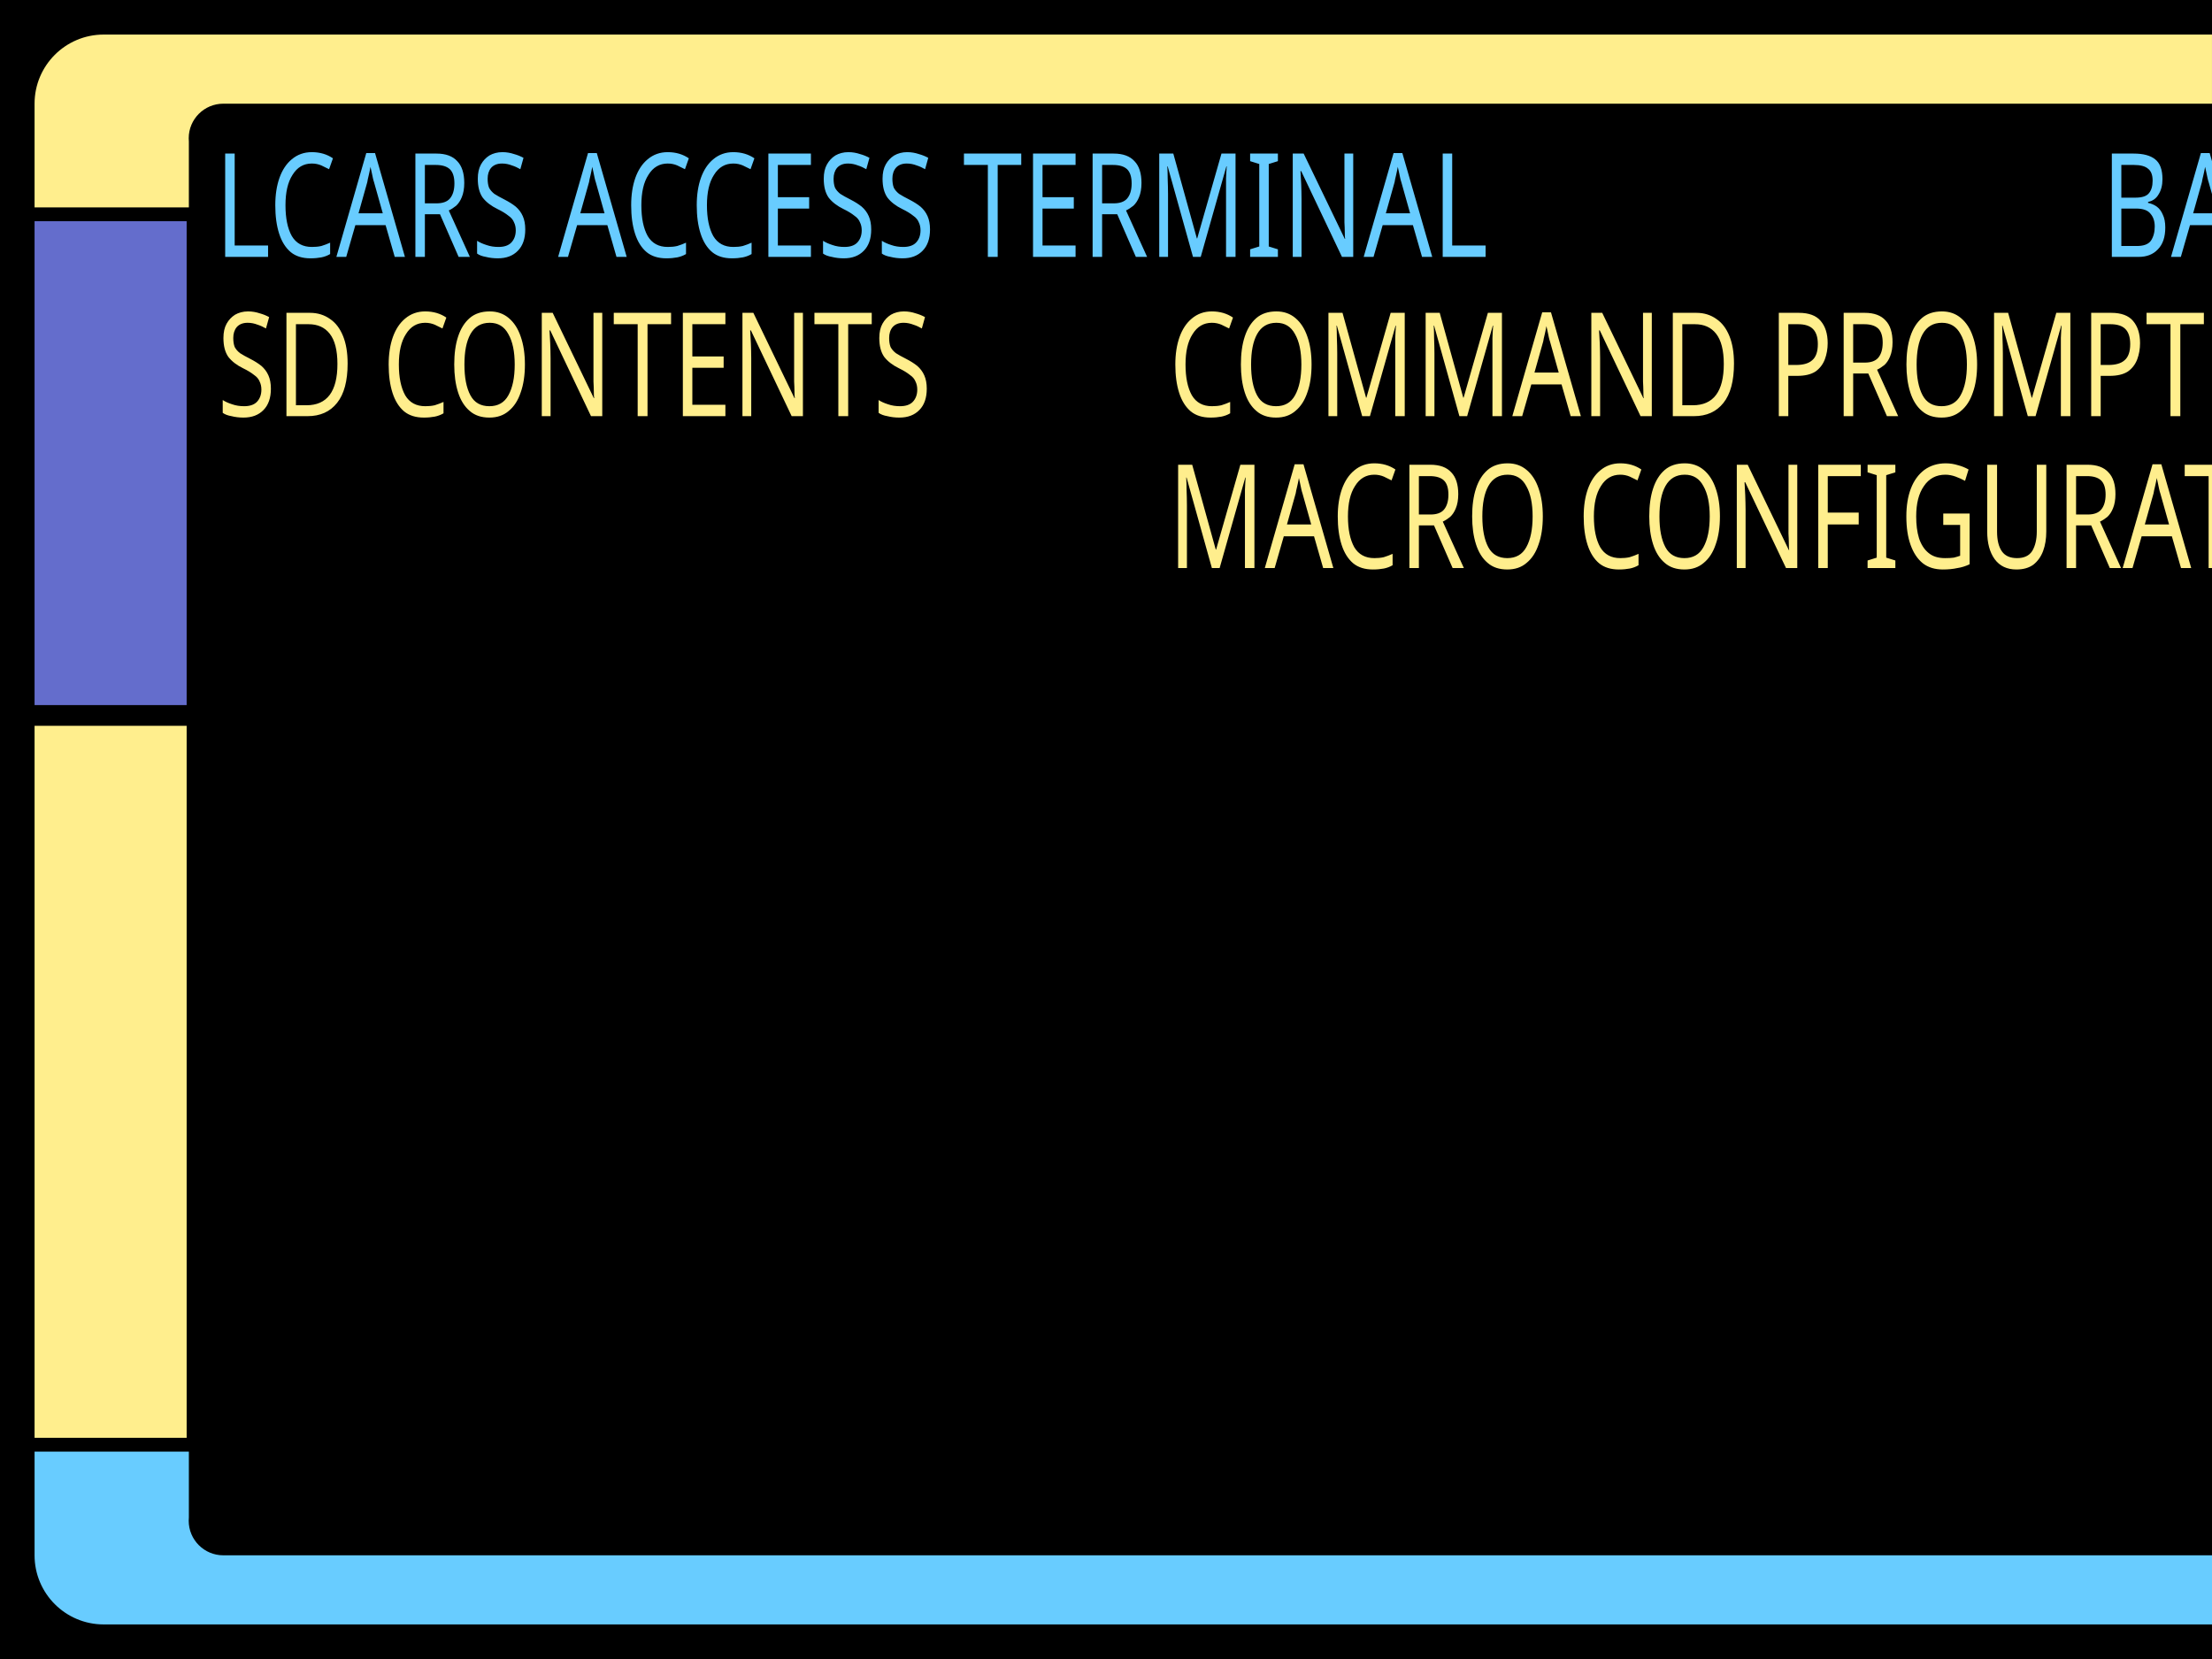
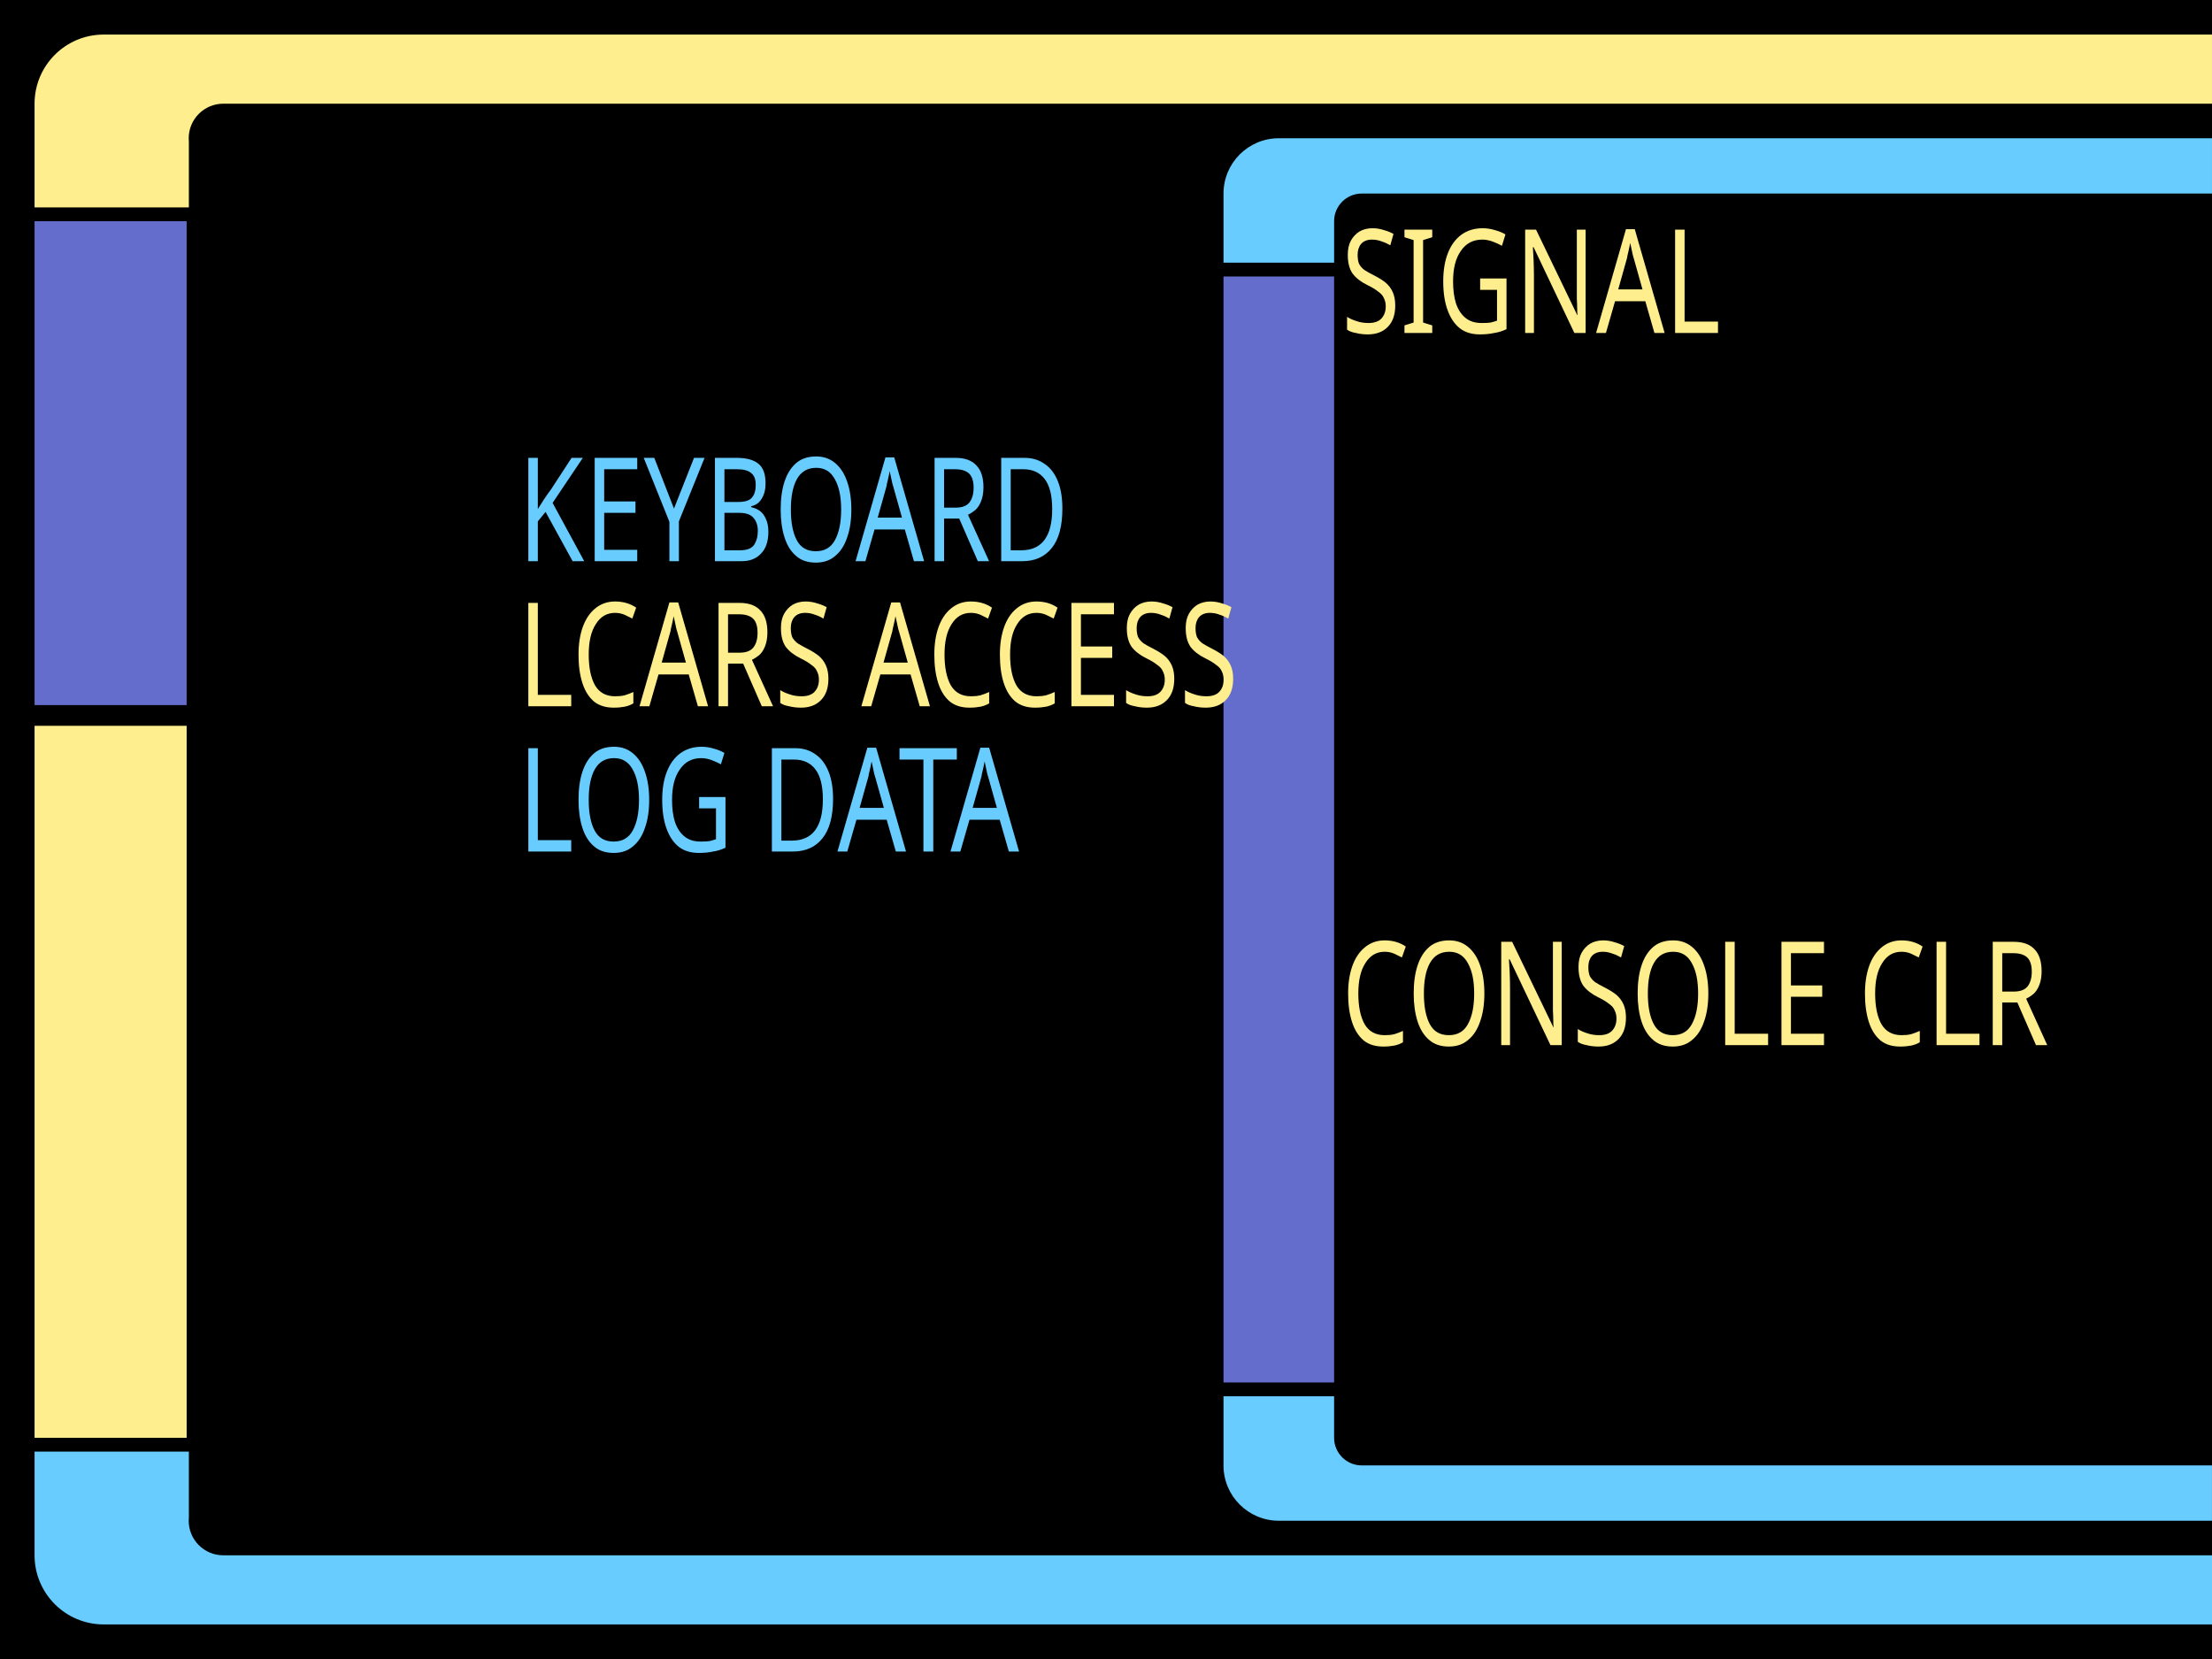
<svg xmlns="http://www.w3.org/2000/svg" xmlns:xlink="http://www.w3.org/1999/xlink" width="320" height="240" viewBox="0 0 84.667 63.5" version="1.1" id="svg8">
  <defs id="defs2">
    <linearGradient id="linearGradient1113">
      <stop style="stop-color:#d0d0d0;stop-opacity:1;" offset="0" id="stop1109" />
      <stop style="stop-color:#d0d0d0;stop-opacity:0;" offset="1" id="stop1111" />
    </linearGradient>
    <linearGradient xlink:href="#linearGradient1113" id="linearGradient1115" x1="15.081" y1="38.431" x2="43.193" y2="38.431" gradientUnits="userSpaceOnUse" />
  </defs>
  <g id="layer1" style="display:inline">
    <rect style="fill:#000000;fill-opacity:1;stroke:#000000;stroke-width:0.502;stroke-miterlimit:4;stroke-dasharray:none;stroke-opacity:1" id="rect10" width="84.165" height="62.998" x="0.251" y="0.251" />
  </g>
  <g id="layer2" style="display:inline">
    <path id="rect836" style="fill:#ffee8d;fill-opacity:1;stroke:none;stroke-width:1.97;stroke-miterlimit:4;stroke-dasharray:none;stroke-opacity:1" d="M 14.98,5 A 10,10 0 0 0 5,15 10,10 0 0 0 5,15.02 V 30 H 27.322 V 20.473 A 5,5 0 0 1 27.301,20 a 5,5 0 0 1 5,-5 H 320 V 5 H 15 a 10,10 0 0 0 -0.02,0 z" transform="scale(0.2645833)" />
    <path id="rect836-8" style="fill:#68ccff;fill-opacity:1;stroke:none;stroke-width:0.521;stroke-miterlimit:4;stroke-dasharray:none;stroke-opacity:1" d="m 3.964,62.177 a 2.646,2.646 0 0 1 -2.641,-2.646 2.646,2.646 0 0 1 0,-0.005 V 55.562 h 5.906 v 2.521 a 1.323,1.323 0 0 0 -0.006,0.125 1.323,1.323 0 0 0 1.323,1.323 H 84.667 v 2.646 H 3.969 a 2.646,2.646 0 0 1 -0.005,0 z" />
    <rect style="fill:#ffee8d;fill-opacity:1;stroke:none;stroke-width:0.548;stroke-miterlimit:4;stroke-dasharray:none;stroke-opacity:1" id="rect871" width="5.821" height="27.252" x="1.323" y="27.781" />
    <rect style="fill:#646dcc;fill-opacity:1;stroke:none;stroke-width:0.522;stroke-miterlimit:4;stroke-dasharray:none;stroke-opacity:1" id="rect873" width="5.821" height="18.521" x="1.323" y="8.467" />
    <path id="rect875" style="fill:#68ccff;fill-opacity:1;stroke:none;stroke-width:2.127;stroke-miterlimit:4;stroke-dasharray:none;stroke-opacity:1" d="m 185,20 a 8,8 0 0 0 -8,8 v 10 h 16 V 32.061 A 4,4 0 0 1 193,32 4,4 0 0 1 197,28 H 320 V 20 H 197 Z" transform="scale(0.2645833)" />
    <path id="rect875-9" style="fill:#68ccff;fill-opacity:1;stroke:none;stroke-width:0.563;stroke-miterlimit:4;stroke-dasharray:none;stroke-opacity:1" d="m 48.948,58.208 a 2.117,2.117 0 0 1 -2.117,-2.117 v -2.646 h 4.233 v 1.571 a 1.058,1.058 0 0 0 0,0.016 1.058,1.058 0 0 0 1.058,1.058 h 32.544 v 2.117 H 52.123 Z" />
    <rect style="fill:#646dcc;fill-opacity:1;stroke:none;stroke-width:1.073;stroke-miterlimit:4;stroke-dasharray:none;stroke-opacity:1" id="rect911" width="4.233" height="42.333" x="46.831" y="10.583" />
  </g>
  <g id="layer3" style="display:none;mix-blend-mode:normal">
    <rect style="fill:#000000;fill-opacity:1;stroke-width:0.479" id="rect860-3-1-3-6" width="4.233" height="4.233" x="-19.315" y="5.292" transform="scale(-1,1)" />
    <path id="rect853-9-6-0-8-5" style="display:inline;mix-blend-mode:normal;fill:#ffee8d;fill-opacity:1;stroke-width:0.296" d="m 99.351,30.559 v 4.233 h 3.969 a 2.117,2.117 0 0 0 2.117,-2.117 2.117,2.117 0 0 0 -2.117,-2.117 z" />
    <path id="rect853-1-9-2-1-8-1" style="display:inline;mix-blend-mode:normal;fill:#ffee8d;fill-opacity:1;stroke-width:0.296" d="m 94.059,30.559 v 4.233 h -3.969 a 2.117,2.117 0 0 1 -2.117,-2.117 2.117,2.117 0 0 1 2.117,-2.117 z" />
    <rect style="display:inline;mix-blend-mode:normal;fill:#ffee8d;fill-opacity:1;stroke-width:0.479" id="rect860-3-1-3-6-6-0-8" width="4.233" height="4.233" x="-98.822" y="30.559" transform="scale(-1,1)" />
  </g>
  <g id="layer9" style="display:none">
    <rect style="font-variation-settings:'wght' 400;display:inline;mix-blend-mode:normal;fill:#000000;fill-opacity:1;stroke-width:0.527" id="rect1029" width="38.629" height="25.4" x="7.673" y="32.808" />
    <text xml:space="preserve" style="font-style:normal;font-variant:normal;font-weight:normal;font-stretch:normal;font-size:4.763px;line-height:1.25;font-family:Antonio;-inkscape-font-specification:'Antonio, @wght=400';font-variant-ligatures:normal;font-variant-caps:normal;font-variant-numeric:normal;font-variant-east-asian:normal;font-variation-settings:'wght' 400;letter-spacing:0px;word-spacing:0px;display:inline;fill:#ffee8d;fill-opacity:1;stroke:none;stroke-width:0.228" x="9.496" y="35.135" id="text890-2-8-9-7" transform="scale(0.8612547,1.161097)">
      <tspan x="9.496" y="35.135" style="stroke-width:0.228" id="tspan1061">ROLL: </tspan>
    </text>
    <text xml:space="preserve" style="font-style:normal;font-variant:normal;font-weight:normal;font-stretch:normal;font-size:4.763px;line-height:1.25;font-family:Antonio;-inkscape-font-specification:'Antonio, @wght=400';font-variant-ligatures:normal;font-variant-caps:normal;font-variant-numeric:normal;font-variant-east-asian:normal;font-variation-settings:'wght' 400;letter-spacing:0px;word-spacing:0px;display:inline;fill:#ffee8d;fill-opacity:1;stroke:none;stroke-width:0.228" x="9.496" y="39.913" id="text890-2-8-9-7-6" transform="scale(0.8612547,1.161097)">
      <tspan x="9.496" y="39.913" style="stroke-width:0.228" id="tspan1061-4">PITCH: </tspan>
    </text>
    <text xml:space="preserve" style="font-style:normal;font-variant:normal;font-weight:normal;font-stretch:normal;font-size:4.763px;line-height:1.25;font-family:Antonio;-inkscape-font-specification:'Antonio, @wght=400';font-variant-ligatures:normal;font-variant-caps:normal;font-variant-numeric:normal;font-variant-east-asian:normal;font-variation-settings:'wght' 400;letter-spacing:0px;word-spacing:0px;display:inline;fill:#ffee8d;fill-opacity:1;stroke:none;stroke-width:0.228" x="9.796" y="44.654" id="text890-2-8-9-7-6-8" transform="scale(0.8612547,1.161097)">
      <tspan x="9.796" y="44.654" style="stroke-width:0.228" id="tspan1061-4-2">YAW: </tspan>
    </text>
    <text xml:space="preserve" style="font-style:normal;font-variant:normal;font-weight:normal;font-stretch:normal;font-size:4.763px;line-height:1.25;font-family:Antonio;-inkscape-font-specification:'Antonio, @wght=400';font-variant-ligatures:normal;font-variant-caps:normal;font-variant-numeric:normal;font-variant-east-asian:normal;font-variation-settings:'wght' 400;letter-spacing:0px;word-spacing:0px;display:inline;fill:#ffee8d;fill-opacity:1;stroke:none;stroke-width:0.228" x="9.775" y="49.44" id="text890-2-8-9-7-6-8-1" transform="scale(0.8612547,1.161097)">
      <tspan x="9.775" y="49.44" style="stroke-width:0.228" id="tspan1061-4-2-7">TEMP:</tspan>
    </text>
    <text xml:space="preserve" style="font-style:normal;font-variant:normal;font-weight:normal;font-stretch:normal;font-size:4.763px;line-height:1.25;font-family:Antonio;-inkscape-font-specification:'Antonio, @wght=400';font-variant-ligatures:normal;font-variant-caps:normal;font-variant-numeric:normal;font-variant-east-asian:normal;font-variation-settings:'wght' 400;letter-spacing:0px;word-spacing:0px;display:inline;fill:#ffee8d;fill-opacity:1;stroke:none;stroke-width:0.228" x="42.674" y="35.128" id="text890-2-8-9-7-1" transform="scale(0.8612547,1.161097)">
      <tspan x="42.674" y="35.128" style="stroke-width:0.228" id="tspan1061-40">DEG </tspan>
    </text>
    <text xml:space="preserve" style="font-style:normal;font-variant:normal;font-weight:normal;font-stretch:normal;font-size:4.763px;line-height:1.25;font-family:Antonio;-inkscape-font-specification:'Antonio, @wght=400';font-variant-ligatures:normal;font-variant-caps:normal;font-variant-numeric:normal;font-variant-east-asian:normal;font-variation-settings:'wght' 400;letter-spacing:0px;word-spacing:0px;display:inline;fill:#ffee8d;fill-opacity:1;stroke:none;stroke-width:0.228" x="42.674" y="39.913" id="text890-2-8-9-7-1-3" transform="scale(0.8612547,1.161097)">
      <tspan x="42.674" y="39.913" style="stroke-width:0.228" id="tspan1061-40-5">DEG </tspan>
    </text>
    <text xml:space="preserve" style="font-style:normal;font-variant:normal;font-weight:normal;font-stretch:normal;font-size:4.763px;line-height:1.25;font-family:Antonio;-inkscape-font-specification:'Antonio, @wght=400';font-variant-ligatures:normal;font-variant-caps:normal;font-variant-numeric:normal;font-variant-east-asian:normal;font-variation-settings:'wght' 400;letter-spacing:0px;word-spacing:0px;display:inline;fill:#ffee8d;fill-opacity:1;stroke:none;stroke-width:0.228" x="42.674" y="44.698" id="text890-2-8-9-7-1-6" transform="scale(0.8612547,1.161097)">
      <tspan x="42.674" y="44.698" style="stroke-width:0.228" id="tspan1061-40-6">DEG </tspan>
    </text>
    <text xml:space="preserve" style="font-style:normal;font-variant:normal;font-weight:normal;font-stretch:normal;font-size:4.763px;line-height:1.25;font-family:Antonio;-inkscape-font-specification:'Antonio, @wght=400';font-variant-ligatures:normal;font-variant-caps:normal;font-variant-numeric:normal;font-variant-east-asian:normal;font-variation-settings:'wght' 400;letter-spacing:0px;word-spacing:0px;display:inline;fill:#ffee8d;fill-opacity:1;stroke:none;stroke-width:0.228" x="42.674" y="49.484" id="text890-2-8-9-7-1-7" transform="scale(0.8612547,1.161097)">
      <tspan x="42.674" y="49.484" style="stroke-width:0.228" id="tspan1061-40-3">F </tspan>
    </text>
  </g>
-   <g id="layer10" style="display:none">
-     <path id="rect853-1" style="display:inline;mix-blend-mode:normal;fill:#68ccff;stroke-width:0.296" d="m 14.552,22.49 v 4.233 h -3.969 A 2.117,2.117 0 0 1 8.467,24.606 2.117,2.117 0 0 1 10.583,22.49 Z" />
-     <path id="rect853-1-96" style="display:inline;mix-blend-mode:normal;fill:#68ccff;stroke-width:0.296" d="m 14.552,16.933 v 4.233 h -3.969 A 2.117,2.117 0 0 1 8.467,19.05 2.117,2.117 0 0 1 10.583,16.933 Z" />
-     <rect style="display:inline;mix-blend-mode:normal;fill:#ffee8d;fill-opacity:1;stroke-width:0.479" id="rect860-3" width="4.233" height="4.233" x="-19.315" y="22.49" transform="scale(-1,1)" />
-     <rect style="display:inline;mix-blend-mode:normal;fill:#68ccff;stroke-width:0.479" id="rect860-9-4-2-25" width="4.233" height="4.233" x="15.081" y="16.933" />
+   <g id="layer10" style="display:inline">
    <text xml:space="preserve" style="font-style:normal;font-variant:normal;font-weight:normal;font-stretch:normal;font-size:4.763px;line-height:1.25;font-family:Antonio;-inkscape-font-specification:'Antonio, @wght=400';font-variant-ligatures:normal;font-variant-caps:normal;font-variant-numeric:normal;font-variant-east-asian:normal;font-variation-settings:'wght' 400;letter-spacing:0px;word-spacing:0px;display:inline;fill:#68ccff;fill-opacity:1;stroke:none;stroke-width:0.228" x="23.013" y="18.5" id="text890-6" transform="scale(0.8612547,1.161097)">
      <tspan id="tspan1788" x="23.013" y="18.5">KEYBOARD</tspan>
    </text>
    <text xml:space="preserve" style="font-style:normal;font-variant:normal;font-weight:normal;font-stretch:normal;font-size:4.763px;line-height:1.25;font-family:Antonio;-inkscape-font-specification:'Antonio, @wght=400';font-variant-ligatures:normal;font-variant-caps:normal;font-variant-numeric:normal;font-variant-east-asian:normal;font-variation-settings:'wght' 400;letter-spacing:0px;word-spacing:0px;display:inline;fill:#ffee8d;fill-opacity:1;stroke:none;stroke-width:0.228" x="23.013" y="23.285" id="text890-2-8-9" transform="scale(0.8612547,1.161097)">
      <tspan id="tspan1830" x="23.013" y="23.285">LCARS ACCESS</tspan>
    </text>
    <text xml:space="preserve" style="font-style:normal;font-variant:normal;font-weight:normal;font-stretch:normal;font-size:4.763px;line-height:1.25;font-family:Antonio;-inkscape-font-specification:'Antonio, @wght=400';font-variant-ligatures:normal;font-variant-caps:normal;font-variant-numeric:normal;font-variant-east-asian:normal;font-variation-settings:'wght' 400;letter-spacing:0px;word-spacing:0px;display:inline;fill:#68ccff;fill-opacity:1;stroke:none;stroke-width:0.228" x="23.013" y="28.071" id="text890-6-5" transform="scale(0.8612547,1.161097)">
      <tspan id="tspan1788-6" x="23.013" y="28.071" style="stroke-width:0.228">LOG DATA</tspan>
    </text>
    <text xml:space="preserve" style="font-style:normal;font-variant:normal;font-weight:normal;font-stretch:normal;font-size:4.763px;line-height:1.25;font-family:Antonio;-inkscape-font-specification:Antonio;font-variant-ligatures:normal;font-variant-caps:normal;font-variant-numeric:normal;font-variant-east-asian:normal;letter-spacing:0px;word-spacing:0px;display:inline;fill:#ffee8d;fill-opacity:1;stroke:none;stroke-width:0.228" x="59.617" y="34.451" id="text890-2-8-8" transform="scale(0.8612547,1.161097)">
-       <tspan id="tspan888-1-5-4" x="59.617" y="34.451" style="font-style:normal;font-variant:normal;font-weight:normal;font-stretch:normal;font-size:4.763px;font-family:Antonio;-inkscape-font-specification:Antonio;font-variant-ligatures:normal;font-variant-caps:normal;font-variant-numeric:normal;font-variant-east-asian:normal;fill:#ffee8d;fill-opacity:1;stroke-width:0.228">CONSOLE</tspan>
+       <tspan id="tspan888-1-5-4" x="59.617" y="34.451" style="font-style:normal;font-variant:normal;font-weight:normal;font-stretch:normal;font-size:4.763px;font-family:Antonio;-inkscape-font-specification:Antonio;font-variant-ligatures:normal;font-variant-caps:normal;font-variant-numeric:normal;font-variant-east-asian:normal;fill:#ffee8d;fill-opacity:1;stroke-width:0.228">CONSOLE CLR</tspan>
    </text>
-     <rect style="display:inline;fill:#ffffff;fill-opacity:1;stroke-width:0.668;stroke-miterlimit:4;stroke-dasharray:none" id="rect1700" width="32.544" height="26.458" x="51.594" y="7.938" ry="1.332" />
+     <text xml:space="preserve" style="font-style:normal;font-variant:normal;font-weight:normal;font-stretch:normal;font-size:4.763px;line-height:1.25;font-family:Antonio;-inkscape-font-specification:Antonio;font-variant-ligatures:normal;font-variant-caps:normal;font-variant-numeric:normal;font-variant-east-asian:normal;letter-spacing:0px;word-spacing:0px;display:inline;fill:#ffee8d;fill-opacity:1;stroke:none;stroke-width:0.228" x="59.617" y="10.98" id="text890-2-8-8-3" transform="scale(0.8612547,1.161097)">
+       <tspan id="tspan888-1-5-4-0" x="59.617" y="10.98" style="font-style:normal;font-variant:normal;font-weight:normal;font-stretch:normal;font-size:4.763px;font-family:Antonio;-inkscape-font-specification:Antonio;font-variant-ligatures:normal;font-variant-caps:normal;font-variant-numeric:normal;font-variant-east-asian:normal;fill:#ffee8d;fill-opacity:1;stroke-width:0.228">SIGNAL </tspan>
+     </text>
+   </g>
+   <g id="layer12" style="display:none">
+     <path id="rect853-1" style="display:inline;mix-blend-mode:normal;fill:#68ccff;stroke-width:0.296" d="m 14.552,22.49 v 4.233 h -3.969 A 2.117,2.117 0 0 1 8.467,24.606 2.117,2.117 0 0 1 10.583,22.49 Z" />
+     <path id="rect853-1-96" style="display:inline;mix-blend-mode:normal;fill:#68ccff;stroke-width:0.296" d="m 14.552,16.933 v 4.233 h -3.969 A 2.117,2.117 0 0 1 8.467,19.05 2.117,2.117 0 0 1 10.583,16.933 Z" />
+     <rect style="display:inline;mix-blend-mode:normal;fill:#ffee8d;fill-opacity:1;stroke-width:0.479" id="rect860-3" width="4.233" height="4.233" x="-19.315" y="22.49" transform="scale(-1,1)" />
+     <rect style="display:inline;mix-blend-mode:normal;fill:#68ccff;stroke-width:0.479" id="rect860-9-4-2-25" width="4.233" height="4.233" x="15.081" y="16.933" />
+     <rect style="display:inline;fill:#ffffff;fill-opacity:1;stroke-width:0.597;stroke-miterlimit:4;stroke-dasharray:none" id="rect1700" width="32.544" height="21.167" x="51.594" y="13.229" ry="1.066" />
    <rect style="display:inline;fill:#ffffff;fill-opacity:1;stroke-width:0.517;stroke-miterlimit:4;stroke-dasharray:none" id="rect1720" width="32.544" height="14.552" x="51.594" y="41.01" ry="1.484" />
-     <text xml:space="preserve" style="font-style:normal;font-variant:normal;font-weight:normal;font-stretch:normal;font-size:4.763px;line-height:1.25;font-family:Antonio;-inkscape-font-specification:'Antonio, @wght=400';font-variant-ligatures:normal;font-variant-caps:normal;font-variant-numeric:normal;font-variant-east-asian:normal;font-variation-settings:'wght' 400;letter-spacing:0px;word-spacing:0px;display:inline;fill:#68ccff;fill-opacity:1;stroke:none;stroke-width:0.228" x="9.54" y="8.467" id="text890" transform="scale(0.8612547,1.161097)">
+     <text xml:space="preserve" style="display:inline;font-style:normal;font-variant:normal;font-weight:normal;font-stretch:normal;font-size:4.763px;line-height:1.25;font-family:Antonio;-inkscape-font-specification:'Antonio, @wght=400';font-variant-ligatures:normal;font-variant-caps:normal;font-variant-numeric:normal;font-variant-east-asian:normal;font-variation-settings:'wght' 400;letter-spacing:0px;word-spacing:0px;fill:#68ccff;fill-opacity:1;stroke:none;stroke-width:0.228" x="9.54" y="8.467" id="text890" transform="scale(0.8612547,1.161097)">
      <tspan id="tspan1782" x="9.54" y="8.467">INIT BATT</tspan>
    </text>
  </g>
-   <g id="layer11">
+   <g id="layer11" style="display:none">
    <rect style="display:inline;fill:#000000;fill-opacity:1;stroke:#000000;stroke-width:0.299" id="rect9165" width="42.105" height="54.47" x="42.562" y="4.77" />
  </g>
-   <g id="layer6" style="display:inline">
+   <g id="layer6" style="display:none">
    <text xml:space="preserve" style="font-style:normal;font-variant:normal;font-weight:normal;font-stretch:normal;font-size:4.763px;line-height:1.25;font-family:Antonio;-inkscape-font-specification:'Antonio, @wght=400';font-variant-ligatures:normal;font-variant-caps:normal;font-variant-numeric:normal;font-variant-east-asian:normal;font-variation-settings:'wght' 400;letter-spacing:0px;word-spacing:0px;display:inline;fill:#68ccff;fill-opacity:1;stroke:none;stroke-width:0.228" x="9.54" y="8.467" id="text890-9" transform="scale(0.8612547,1.161097)">
      <tspan id="tspan1782-4" x="9.54" y="8.467">LCARS ACCESS TERMINAL                      BACK</tspan>
    </text>
-     <text xml:space="preserve" style="font-style:normal;font-variant:normal;font-weight:normal;font-stretch:normal;font-size:4.763px;line-height:1.25;font-family:Antonio;-inkscape-font-specification:'Antonio, @wght=400';font-variant-ligatures:normal;font-variant-caps:normal;font-variant-numeric:normal;font-variant-east-asian:normal;font-variation-settings:'wght' 400;letter-spacing:0px;word-spacing:0px;display:inline;fill:#ffee8d;fill-opacity:1;stroke:none;stroke-width:0.228;" x="9.647" y="13.715" id="text890-9-0" transform="scale(0.8612547,1.161097)">
-       <tspan id="tspan1782-4-8" x="9.647" y="13.715" style="stroke-width:0.228;fill:#ffee8d;fill-opacity:1;">SD CONTENTS</tspan>
+     <text xml:space="preserve" style="font-style:normal;font-variant:normal;font-weight:normal;font-stretch:normal;font-size:4.763px;line-height:1.25;font-family:Antonio;-inkscape-font-specification:'Antonio, @wght=400';font-variant-ligatures:normal;font-variant-caps:normal;font-variant-numeric:normal;font-variant-east-asian:normal;font-variation-settings:'wght' 400;letter-spacing:0px;word-spacing:0px;display:inline;fill:#ffee8d;fill-opacity:1;stroke:none;stroke-width:0.228" x="9.647" y="13.715" id="text890-9-0" transform="scale(0.8612547,1.161097)">
+       <tspan id="tspan1782-4-8" x="9.647" y="13.715" style="fill:#ffee8d;fill-opacity:1;stroke-width:0.228">SD CONTENTS</tspan>
    </text>
    <text xml:space="preserve" style="font-style:normal;font-variant:normal;font-weight:normal;font-stretch:normal;font-size:4.763px;line-height:1.25;font-family:Antonio;-inkscape-font-specification:'Antonio, @wght=400';font-variant-ligatures:normal;font-variant-caps:normal;font-variant-numeric:normal;font-variant-east-asian:normal;font-variation-settings:'wght' 400;letter-spacing:0px;word-spacing:0px;display:inline;fill:#ffee8d;fill-opacity:1;stroke:none;stroke-width:0.228" x="51.937" y="13.715" id="text890-9-0-6" transform="scale(0.8612547,1.161097)">
      <tspan id="tspan1782-4-8-1" x="51.937" y="13.715" style="fill:#ffee8d;fill-opacity:1;stroke-width:0.228">COMMAND PROMPT</tspan>
    </text>
    <text xml:space="preserve" style="font-style:normal;font-variant:normal;font-weight:normal;font-stretch:normal;font-size:4.763px;line-height:1.25;font-family:Antonio;-inkscape-font-specification:'Antonio, @wght=400';font-variant-ligatures:normal;font-variant-caps:normal;font-variant-numeric:normal;font-variant-east-asian:normal;font-variation-settings:'wght' 400;letter-spacing:0px;word-spacing:0px;display:inline;fill:#ffee8d;fill-opacity:1;stroke:none;stroke-width:0.228" x="51.89" y="18.728" id="text890-9-0-6-1" transform="scale(0.8612547,1.161097)">
      <tspan id="tspan1782-4-8-1-7" x="51.89" y="18.728" style="fill:#ffee8d;fill-opacity:1;stroke-width:0.228">MACRO CONFIGURATION</tspan>
    </text>
  </g>
  <g id="layer8" style="display:none">
    <path id="rect853-9-6-0-8-5-9-4" style="display:inline;mix-blend-mode:normal;fill:#68ccff;fill-opacity:1;stroke-width:0.296" d="m 77.523,5.292 v 4.233 h 3.969 a 2.117,2.117 0 0 0 2.117,-2.117 2.117,2.117 0 0 0 -2.117,-2.117 z" />
    <rect style="display:inline;mix-blend-mode:normal;fill:#68ccff;fill-opacity:1;stroke-width:0.479" id="rect860-3-1-3-6-6-0-8-5-9" width="4.233" height="4.233" x="-76.994" y="5.292" transform="scale(-1,1)" />
    <path id="rect853-9-6-0-8-5-9-4-8" style="display:inline;mix-blend-mode:normal;fill:#ffee8d;fill-opacity:1;stroke-width:0.296" d="m 77.523,11.113 v 4.233 h 3.969 A 2.117,2.117 0 0 0 83.608,13.229 2.117,2.117 0 0 0 81.492,11.113 Z" />
    <rect style="display:inline;mix-blend-mode:normal;fill:#ffee8d;fill-opacity:1;stroke-width:0.479" id="rect860-3-1-3-6-6-0-8-5-9-3" width="4.233" height="4.233" x="-76.994" y="11.113" transform="scale(-1,1)" />
  </g>
</svg>
